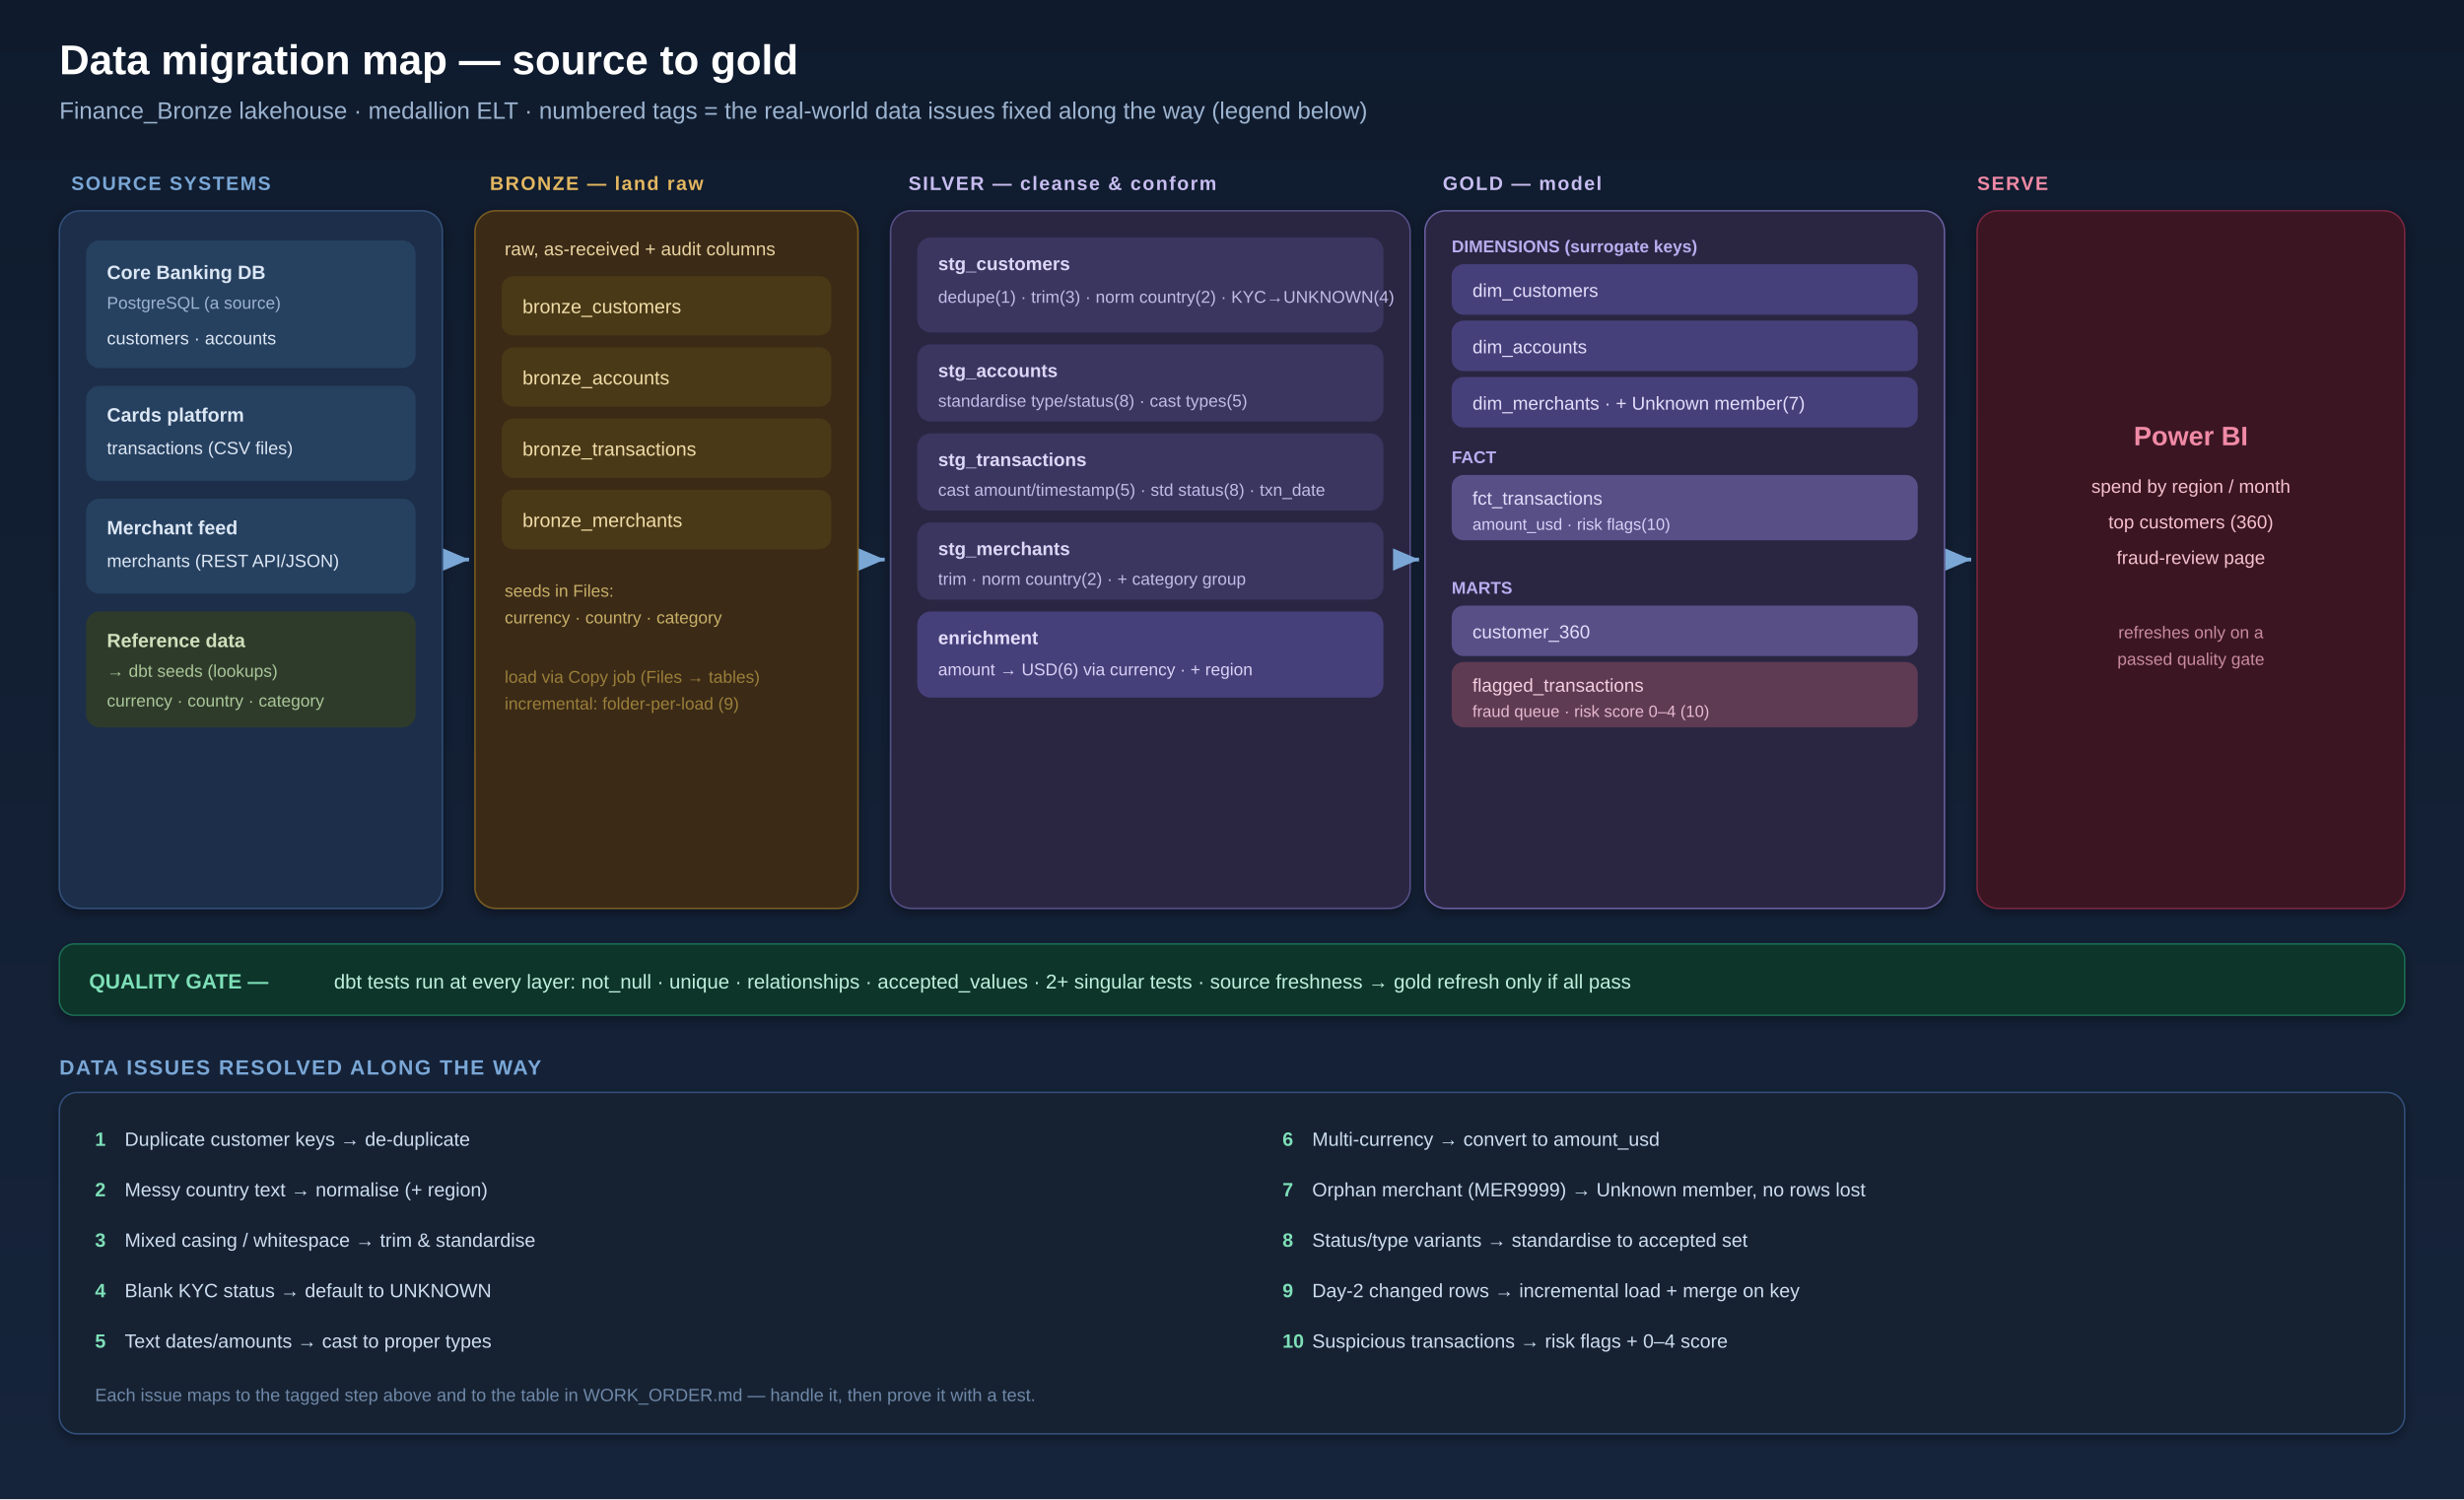
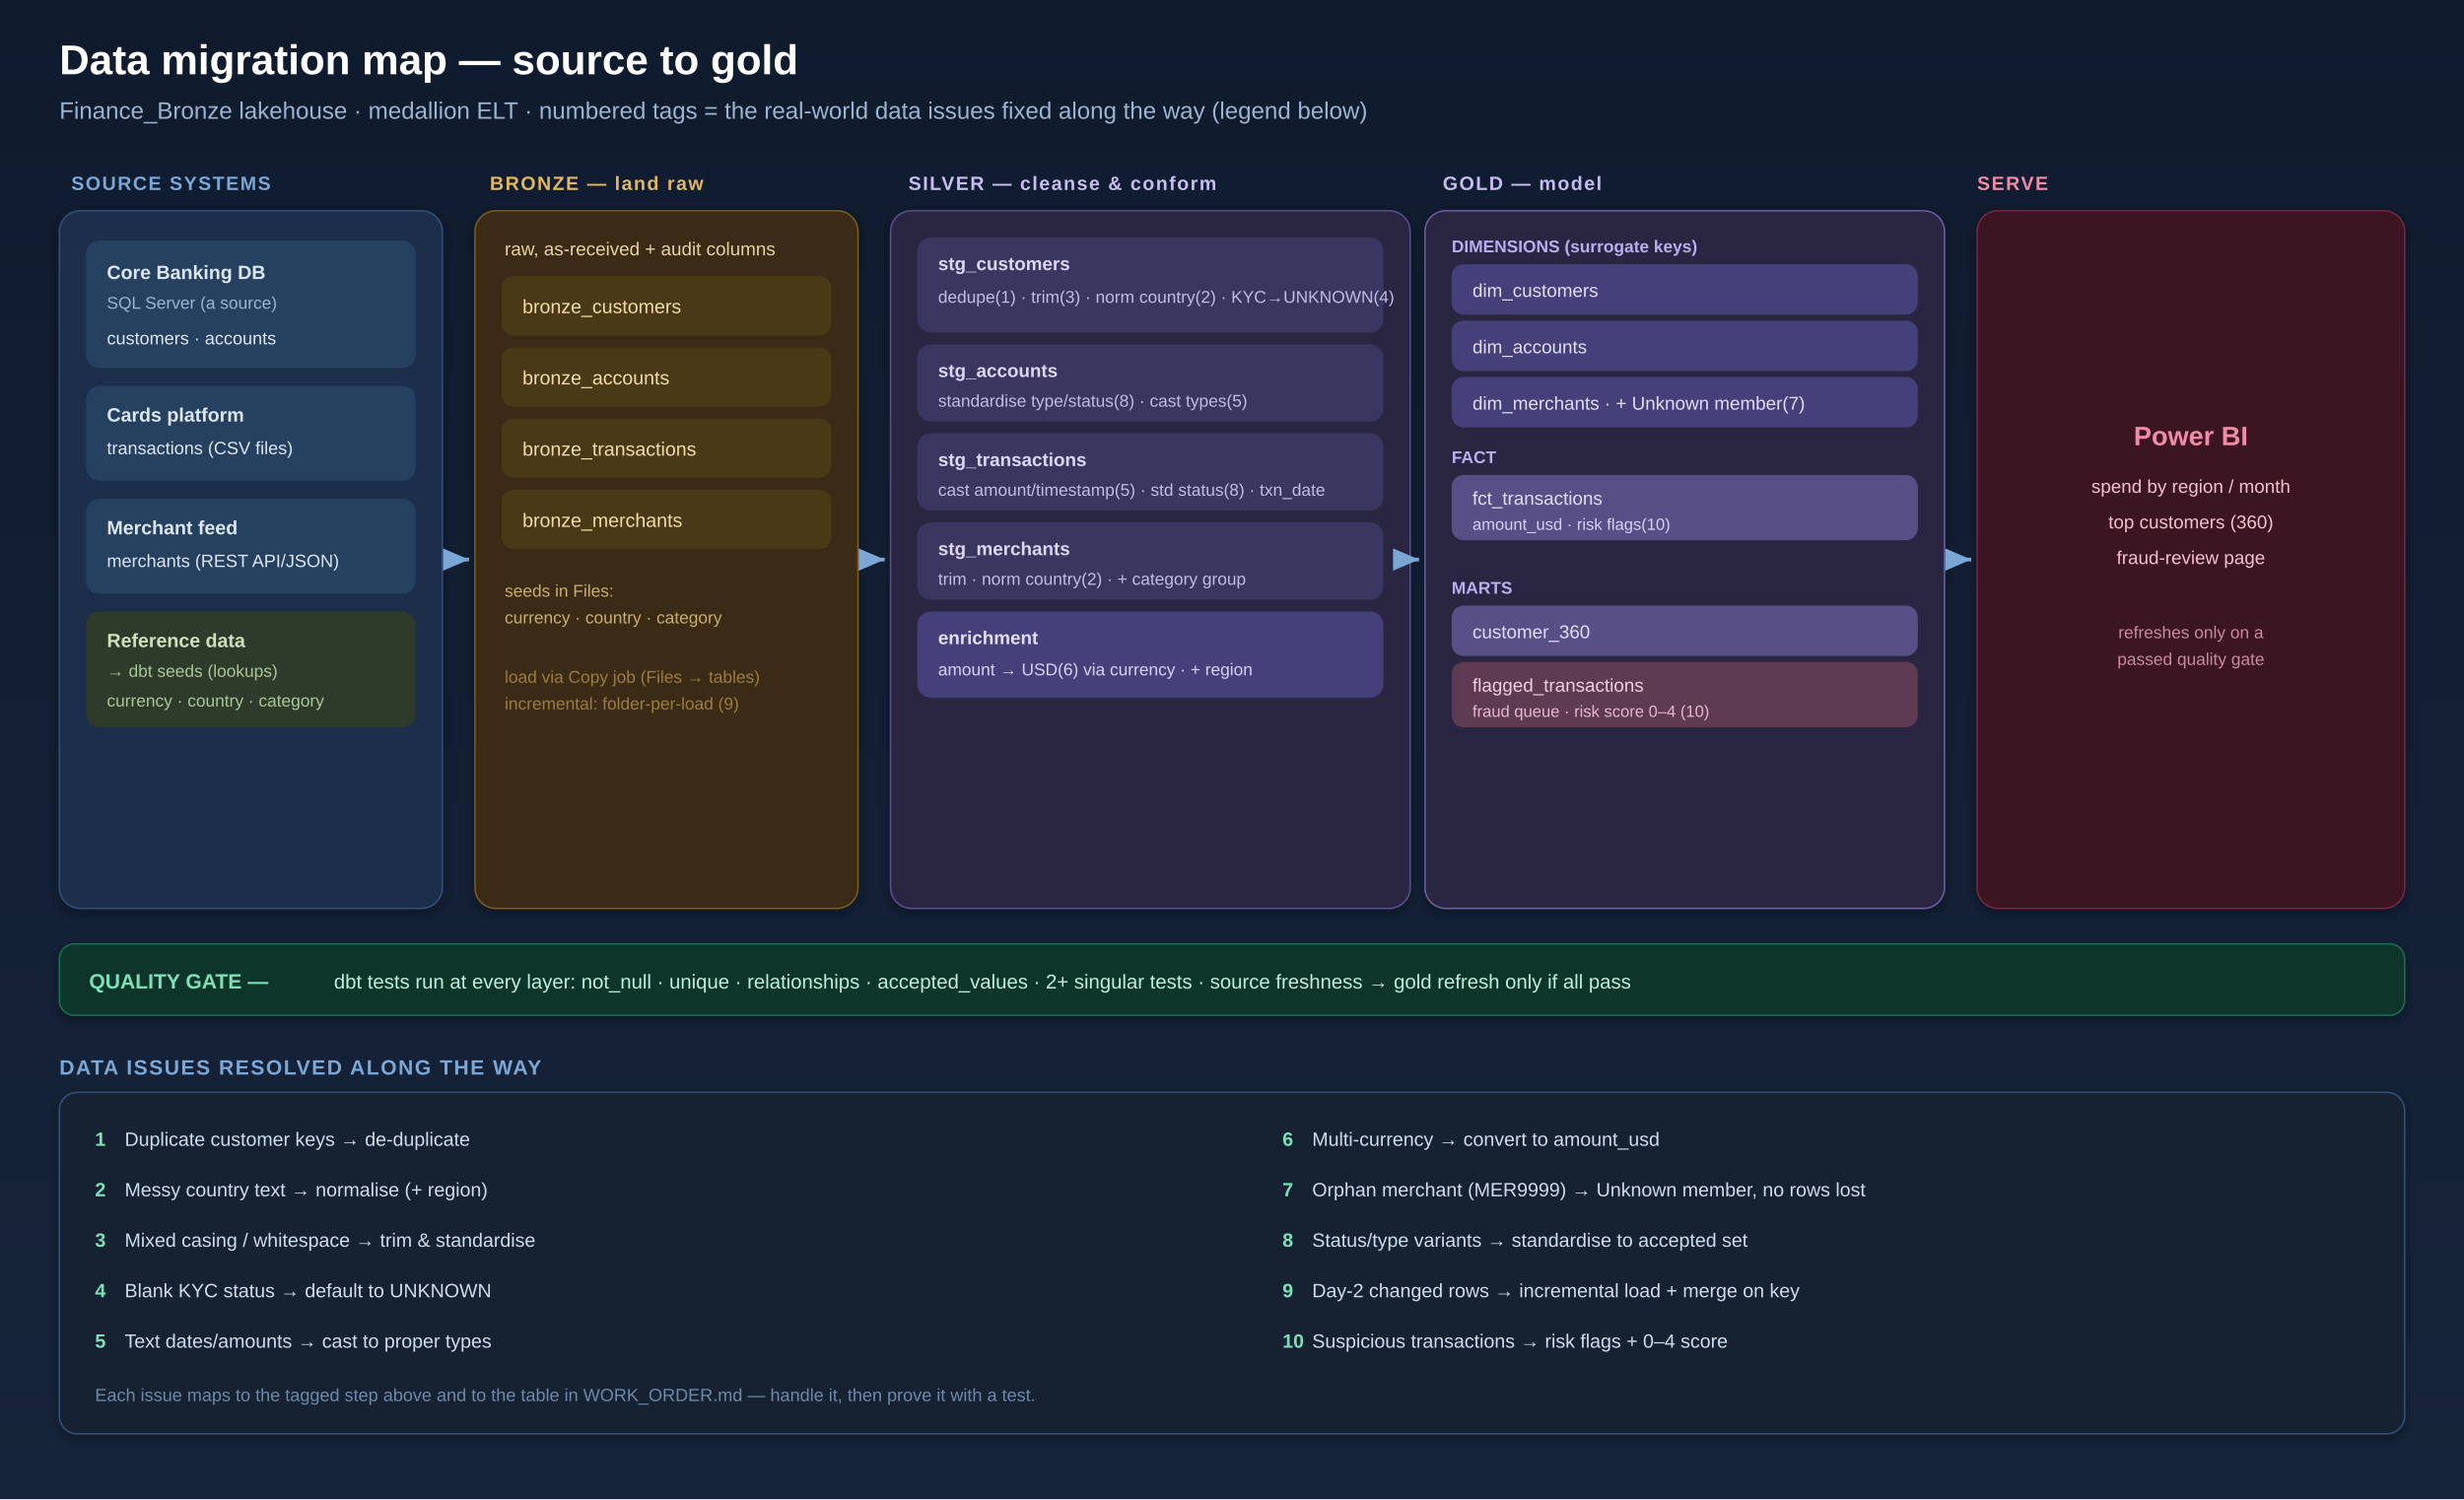
<svg xmlns="http://www.w3.org/2000/svg" viewBox="0 0 1660 1010" font-family="Segoe UI, Arial, sans-serif">
  <defs>
    <linearGradient id="bg" x1="0" y1="0" x2="0" y2="1">
      <stop offset="0" stop-color="#0f1b2d" />
      <stop offset="1" stop-color="#16243b" />
    </linearGradient>
    <marker id="ar" markerWidth="10" markerHeight="10" refX="7" refY="3" orient="auto">
      <path d="M0,0 L7,3 L0,6 Z" fill="#7aa7d6" />
    </marker>
    <filter id="sh" x="-20%" y="-20%" width="140%" height="140%">
      <feDropShadow dx="0" dy="3" stdDeviation="4" flood-color="#000" flood-opacity="0.35" />
    </filter>
  </defs>
  <rect width="1660" height="1010" fill="url(#bg)" />
  <text x="40" y="50" fill="#fff" font-size="28" font-weight="700">Data migration map — source to gold</text>
  <text x="40" y="80" fill="#9db4d0" font-size="16">Finance_Bronze lakehouse · medallion ELT · numbered tags = the real-world data issues fixed along the way (legend below)</text>
  <text x="48" y="128" fill="#7aa7d6" font-size="13" font-weight="700" letter-spacing="1">SOURCE SYSTEMS</text>
  <text x="330" y="128" fill="#e3b760" font-size="13" font-weight="700" letter-spacing="1">BRONZE — land raw</text>
  <text x="612" y="128" fill="#c7bdf0" font-size="13" font-weight="700" letter-spacing="1">SILVER — cleanse &amp; conform</text>
  <text x="972" y="128" fill="#c7bdf0" font-size="13" font-weight="700" letter-spacing="1">GOLD — model</text>
  <text x="1332" y="128" fill="#f08aa6" font-size="13" font-weight="700" letter-spacing="1">SERVE</text>
  <g filter="url(#sh)">
    <rect x="40" y="142" width="258" height="470" rx="14" fill="#1e2f49" stroke="#33507a" />
  </g>
  <g font-size="13" fill="#dce7f5">
    <rect x="58" y="162" width="222" height="86" rx="9" fill="#26405f" />
    <text x="72" y="188" font-weight="700">Core Banking DB</text>
-     <text x="72" y="208" font-size="11.5" fill="#9db4d0">PostgreSQL (a source)</text>
+     <text x="72" y="208" font-size="11.5" fill="#9db4d0">SQL Server (a source)</text>
    <text x="72" y="232" font-size="12">customers · accounts</text>
    <rect x="58" y="260" width="222" height="64" rx="9" fill="#26405f" />
    <text x="72" y="284" font-weight="700">Cards platform</text>
    <text x="72" y="306" font-size="12">transactions (CSV files)</text>
    <rect x="58" y="336" width="222" height="64" rx="9" fill="#26405f" />
    <text x="72" y="360" font-weight="700">Merchant feed</text>
    <text x="72" y="382" font-size="12">merchants (REST API/JSON)</text>
    <rect x="58" y="412" width="222" height="78" rx="9" fill="#2f3b2a" />
    <text x="72" y="436" font-weight="700" fill="#cfe0bd">Reference data</text>
    <text x="72" y="456" font-size="11.5" fill="#aac79a">→ dbt seeds (lookups)</text>
    <text x="72" y="476" font-size="11.5" fill="#aac79a">currency · country · category</text>
  </g>
  <g filter="url(#sh)">
    <rect x="320" y="142" width="258" height="470" rx="14" fill="#3a2c12" stroke="#7a5c23" />
  </g>
  <text x="340" y="172" fill="#e9d3a0" font-size="12.5">raw, as-received + audit columns</text>
  <g font-size="13" fill="#f0dca8">
    <rect x="338" y="186" width="222" height="40" rx="8" fill="#4a3917" />
    <text x="352" y="211">bronze_customers</text>
    <rect x="338" y="234" width="222" height="40" rx="8" fill="#4a3917" />
    <text x="352" y="259">bronze_accounts</text>
    <rect x="338" y="282" width="222" height="40" rx="8" fill="#4a3917" />
    <text x="352" y="307">bronze_transactions</text>
    <rect x="338" y="330" width="222" height="40" rx="8" fill="#4a3917" />
    <text x="352" y="355">bronze_merchants</text>
  </g>
  <text x="340" y="402" fill="#c8b069" font-size="11.5">seeds in Files:</text>
  <text x="340" y="420" fill="#c8b069" font-size="11.5">currency · country · category</text>
  <text x="340" y="460" fill="#9a7f3a" font-size="11.5">load via Copy job (Files → tables)</text>
  <text x="340" y="478" fill="#9a7f3a" font-size="11.5">incremental: folder-per-load (9)</text>
  <g filter="url(#sh)">
    <rect x="600" y="142" width="350" height="470" rx="14" fill="#2a2742" stroke="#574f86" />
  </g>
  <g font-size="12.5" fill="#ddd6f7">
    <rect x="618" y="160" width="314" height="64" rx="9" fill="#3a3660" />
    <text x="632" y="182" font-weight="700">stg_customers</text>
    <text x="632" y="204" font-size="11.5" fill="#c3bbe8">dedupe(1) · trim(3) · norm country(2) · KYC→UNKNOWN(4)</text>
    <rect x="618" y="232" width="314" height="52" rx="9" fill="#3a3660" />
    <text x="632" y="254" font-weight="700">stg_accounts</text>
    <text x="632" y="274" font-size="11.5" fill="#c3bbe8">standardise type/status(8) · cast types(5)</text>
    <rect x="618" y="292" width="314" height="52" rx="9" fill="#3a3660" />
    <text x="632" y="314" font-weight="700">stg_transactions</text>
    <text x="632" y="334" font-size="11.5" fill="#c3bbe8">cast amount/timestamp(5) · std status(8) · txn_date</text>
    <rect x="618" y="352" width="314" height="52" rx="9" fill="#3a3660" />
    <text x="632" y="374" font-weight="700">stg_merchants</text>
    <text x="632" y="394" font-size="11.5" fill="#c3bbe8">trim · norm country(2) · + category group</text>
    <rect x="618" y="412" width="314" height="58" rx="9" fill="#46407a" />
    <text x="632" y="434" font-weight="700" fill="#e3ddfb">enrichment</text>
    <text x="632" y="455" font-size="11.5" fill="#d8d0f6">amount → USD(6) via currency · + region</text>
  </g>
  <g filter="url(#sh)">
    <rect x="960" y="142" width="350" height="470" rx="14" fill="#2a2742" stroke="#6a5fa0" />
  </g>
  <g font-size="12.5" fill="#e3ddfb">
    <text x="978" y="170" fill="#b9aef0" font-size="11.5" font-weight="700">DIMENSIONS (surrogate keys)</text>
    <rect x="978" y="178" width="314" height="34" rx="8" fill="#46407a" />
    <text x="992" y="200">dim_customers</text>
    <rect x="978" y="216" width="314" height="34" rx="8" fill="#46407a" />
    <text x="992" y="238">dim_accounts</text>
    <rect x="978" y="254" width="314" height="34" rx="8" fill="#46407a" />
    <text x="992" y="276">dim_merchants  · + Unknown member(7)</text>
    <text x="978" y="312" fill="#b9aef0" font-size="11.5" font-weight="700">FACT</text>
    <rect x="978" y="320" width="314" height="44" rx="8" fill="#574f86" />
    <text x="992" y="340">fct_transactions</text>
    <text x="992" y="357" font-size="11" fill="#d8d0f6">amount_usd · risk flags(10)</text>
    <text x="978" y="400" fill="#b9aef0" font-size="11.5" font-weight="700">MARTS</text>
    <rect x="978" y="408" width="314" height="34" rx="8" fill="#574f86" />
    <text x="992" y="430">customer_360</text>
    <rect x="978" y="446" width="314" height="44" rx="8" fill="#5e3b52" />
    <text x="992" y="466" fill="#f3cfe0">flagged_transactions</text>
    <text x="992" y="483" font-size="11" fill="#e6b9d0">fraud queue · risk score 0–4 (10)</text>
  </g>
  <g filter="url(#sh)">
    <rect x="1332" y="142" width="288" height="470" rx="14" fill="#3a1320" stroke="#7a2740" />
  </g>
  <text x="1476" y="300" fill="#f08aa6" font-size="18" font-weight="700" text-anchor="middle">Power BI</text>
  <g font-size="12.5" fill="#f6c0cf" text-anchor="middle">
    <text x="1476" y="332">spend by region / month</text>
    <text x="1476" y="356">top customers (360)</text>
    <text x="1476" y="380">fraud-review page</text>
  </g>
  <text x="1476" y="430" fill="#c98aa0" font-size="11.5" text-anchor="middle">refreshes only on a</text>
  <text x="1476" y="448" fill="#c98aa0" font-size="11.5" text-anchor="middle">passed quality gate</text>
  <g stroke="#7aa7d6" stroke-width="2.5" fill="none">
    <line x1="300" y1="377" x2="316" y2="377" marker-end="url(#ar)" />
    <line x1="580" y1="377" x2="596" y2="377" marker-end="url(#ar)" />
    <line x1="952" y1="377" x2="956" y2="377" marker-end="url(#ar)" />
    <line x1="1312" y1="377" x2="1328" y2="377" marker-end="url(#ar)" />
  </g>
  <g filter="url(#sh)">
    <rect x="40" y="636" width="1580" height="48" rx="10" fill="#10342a" stroke="#1c6e52" />
  </g>
  <text x="60" y="666" fill="#7ee0b8" font-size="14" font-weight="700">QUALITY GATE —</text>
  <text x="225" y="666" fill="#bff0dc" font-size="13.5">dbt tests run at every layer: not_null · unique · relationships · accepted_values · 2+ singular tests · source freshness  →  gold refresh only if all pass</text>
  <text x="40" y="724" fill="#7aa7d6" font-size="14" font-weight="700" letter-spacing="1">DATA ISSUES RESOLVED ALONG THE WAY</text>
  <g filter="url(#sh)">
    <rect x="40" y="736" width="1580" height="230" rx="12" fill="#142133" stroke="#33507a" />
  </g>
  <g font-size="13" fill="#cdddf0">
    <text x="64" y="772" fill="#7ee0b8" font-weight="700">1</text>
    <text x="84" y="772">Duplicate customer keys → de-duplicate</text>
    <text x="64" y="806" fill="#7ee0b8" font-weight="700">2</text>
    <text x="84" y="806">Messy country text → normalise (+ region)</text>
    <text x="64" y="840" fill="#7ee0b8" font-weight="700">3</text>
    <text x="84" y="840">Mixed casing / whitespace → trim &amp; standardise</text>
    <text x="64" y="874" fill="#7ee0b8" font-weight="700">4</text>
    <text x="84" y="874">Blank KYC status → default to UNKNOWN</text>
    <text x="64" y="908" fill="#7ee0b8" font-weight="700">5</text>
    <text x="84" y="908">Text dates/amounts → cast to proper types</text>
    <text x="864" y="772" fill="#7ee0b8" font-weight="700">6</text>
    <text x="884" y="772">Multi-currency → convert to amount_usd</text>
    <text x="864" y="806" fill="#7ee0b8" font-weight="700">7</text>
    <text x="884" y="806">Orphan merchant (MER9999) → Unknown member, no rows lost</text>
    <text x="864" y="840" fill="#7ee0b8" font-weight="700">8</text>
    <text x="884" y="840">Status/type variants → standardise to accepted set</text>
    <text x="864" y="874" fill="#7ee0b8" font-weight="700">9</text>
    <text x="884" y="874">Day-2 changed rows → incremental load + merge on key</text>
    <text x="864" y="908" fill="#7ee0b8" font-weight="700">10</text>
    <text x="884" y="908">Suspicious transactions → risk flags + 0–4 score</text>
    <text x="64" y="944" fill="#6f88a8" font-size="12">Each issue maps to the tagged step above and to the table in WORK_ORDER.md — handle it, then prove it with a test.</text>
  </g>
</svg>
